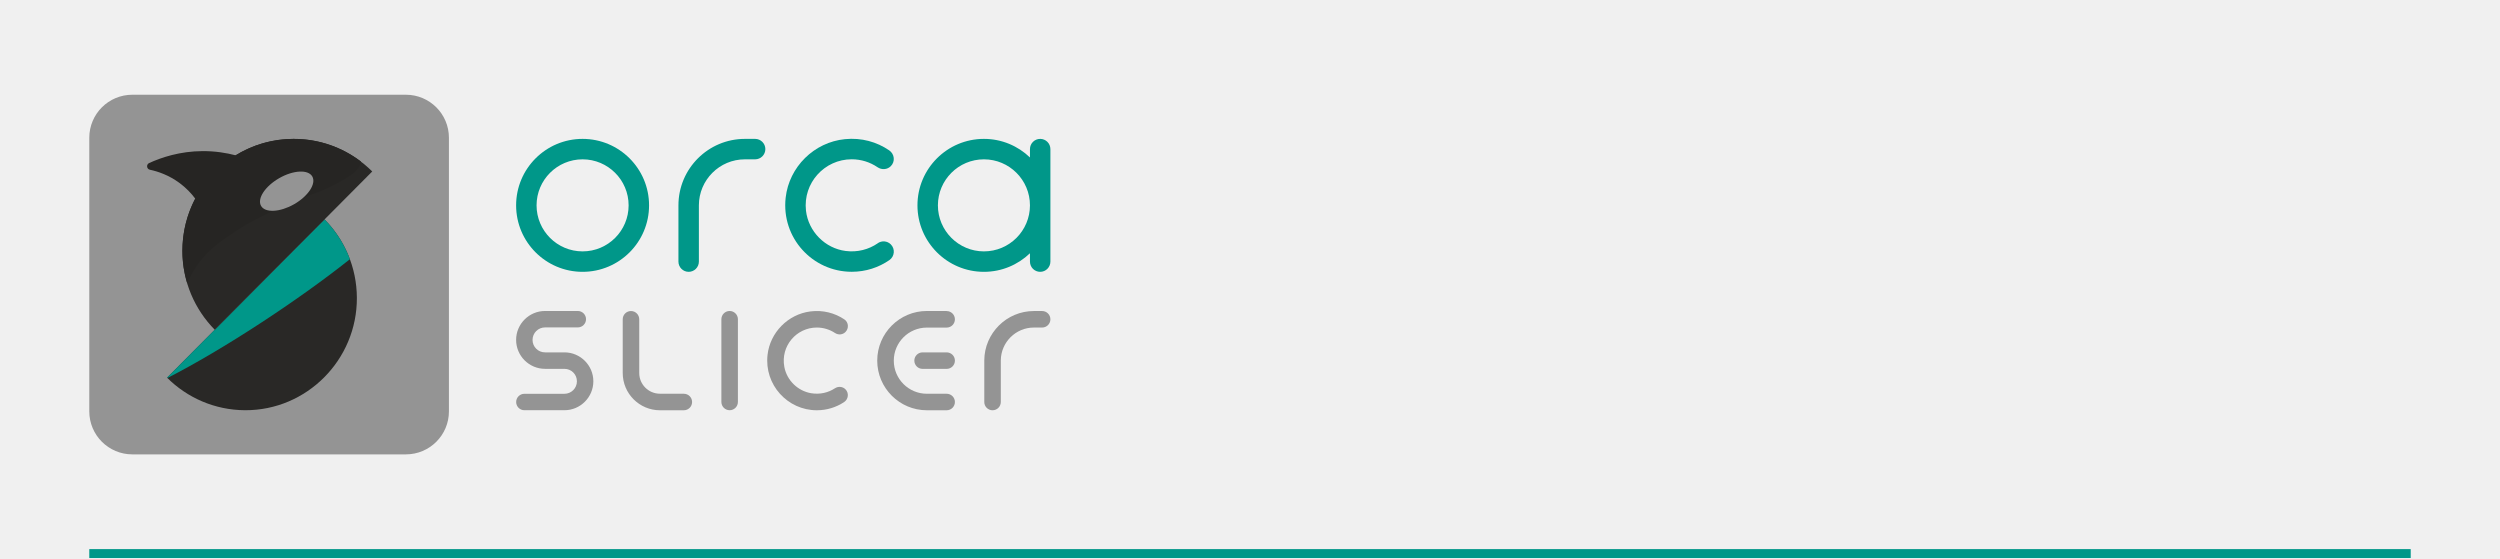
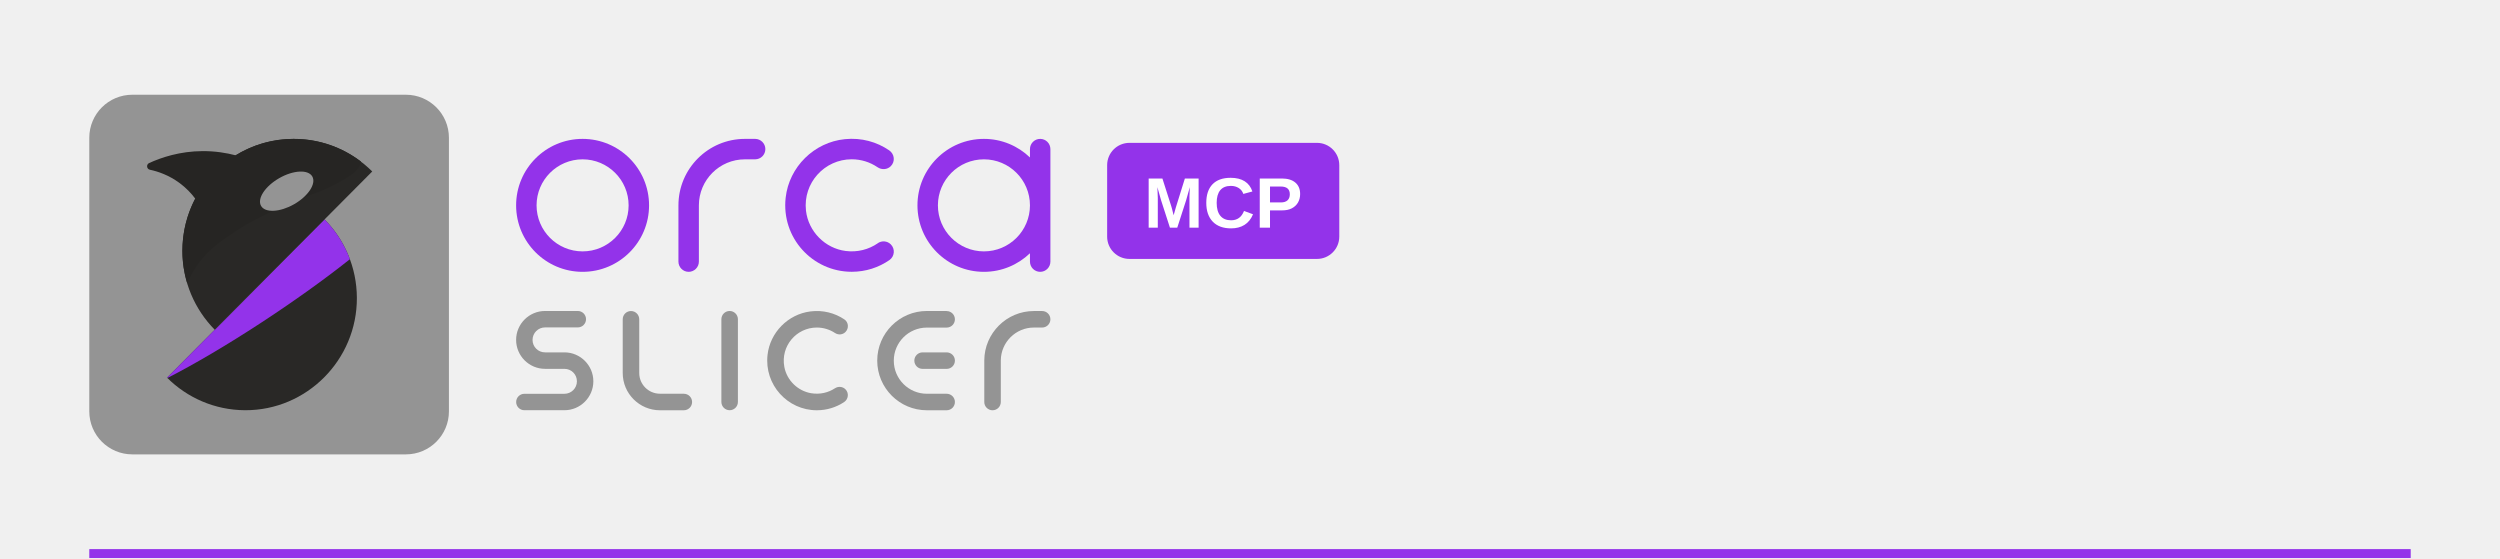
<svg xmlns="http://www.w3.org/2000/svg" id="a" width="560" height="125" viewBox="0 0 560 125">
-   <rect id="b" x="20" y="123" width="520" height="2" style="fill:#009789;" />
+   <rect id="b" x="20" y="123" width="520" height="2" style="fill:#9333EA;" />
  <g id="c">
    <rect id="d" x="20" y="21.22" width="80.56" height="80.56" rx="9.64" ry="9.64" style="fill:#949494;" />
  </g>
  <g id="e">
    <path id="f" d="M37.42,84.6c4.49,4.48,10.66,7.26,17.48,7.29,13.8.06,25.1-11.3,25.04-25.18-.03-6.86-2.79-13.06-7.25-17.57l-35.27,35.46Z" style="fill:#292826;" />
  </g>
  <g id="g">
-     <path id="h" d="M72.69,49.14l-35.27,35.46s.05.05.08.07c12.36-6.3,29.28-17.38,40.88-26.61-1.25-3.38-3.21-6.42-5.69-8.93" style="fill:#009789;" />
+     <path id="h" d="M72.69,49.14l-35.27,35.46s.05.05.08.07c12.36-6.3,29.28-17.38,40.88-26.61-1.25-3.38-3.21-6.42-5.69-8.93" style="fill:#9333EA;" />
  </g>
  <g id="i">
    <path id="j" d="M65.8,31.11c-13.77,0-24.94,11.23-24.94,25.08,0,6.9,2.77,13.14,7.25,17.68l35.27-35.46c-4.51-4.5-10.72-7.29-17.58-7.29" style="fill:#292826;" />
  </g>
  <g id="k">
    <path id="l" d="M65.8,31.11c-4.77,0-9.23,1.35-13.02,3.68-2.03-.53-4.55-.96-7.44-.94-5.04.03-9.14,1.4-11.93,2.67-.69.32-.58,1.34.16,1.5,1.83.39,4.25,1.2,6.64,2.97,1.51,1.11,2.66,2.35,3.52,3.5-1.83,3.49-2.87,7.47-2.87,11.69,0,2.52.37,4.95,1.06,7.25,1.05-2.34,2.16-3.9,2.52-4.39,2.29-3.15,4.71-4.79,8.29-7.2,2.64-1.78,6.3-3.87,16.82-8.2,0,0,3.29-.93,7.7-3.55,1.76-1.05,3.1-2.03,3.52-3.58.03-.11.06-.22.08-.32-4.18-3.19-9.4-5.08-15.05-5.08" style="fill:#262523;" />
  </g>
  <g id="m">
    <path id="n" d="M69.96,39.54c.91,1.62-.92,4.4-4.09,6.21-3.17,1.81-6.49,1.97-7.4.36-.91-1.62.92-4.4,4.09-6.21,3.17-1.81,6.49-1.97,7.4-.36" style="fill:#949494;" />
  </g>
  <path d="M163.44,69.66c-1.02,0-1.85.83-1.85,1.85v18.53c0,1.02.83,1.85,1.85,1.85s1.85-.83,1.85-1.85v-18.53c0-1.02-.83-1.85-1.85-1.85Z" style="fill:#949494;" />
  <path d="M212.05,69.66h-4.43c-6.13,0-11.12,4.99-11.12,11.12s4.99,11.12,11.12,11.12h4.43c1.02,0,1.85-.83,1.85-1.85s-.83-1.85-1.85-1.85h-4.43c-4.09,0-7.41-3.32-7.41-7.41s3.32-7.41,7.41-7.41h4.43c1.02,0,1.85-.83,1.85-1.85s-.83-1.85-1.85-1.85Z" style="fill:#949494;" />
  <path d="M212.05,78.93h-5.39c-1.02,0-1.85.83-1.85,1.85s.83,1.85,1.85,1.85h5.39c1.02,0,1.85-.83,1.85-1.85s-.83-1.85-1.85-1.85Z" style="fill:#949494;" />
  <path d="M126.43,91.89h-8.97c-1.02,0-1.84-.83-1.84-1.84s.82-1.84,1.84-1.84h8.97c1.54,0,2.8-1.25,2.8-2.8s-1.25-2.79-2.8-2.79h-4.34c-3.57,0-6.48-2.91-6.48-6.48s2.91-6.48,6.48-6.48h7.34c1.02,0,1.84.83,1.84,1.84s-.82,1.84-1.84,1.84h-7.34c-1.54,0-2.8,1.25-2.8,2.8s1.25,2.79,2.8,2.79h4.34c3.57,0,6.48,2.91,6.48,6.48s-2.91,6.48-6.48,6.48Z" style="fill:#949494;" />
  <path d="M187.05,86.96c-1.5.99-3.37,1.45-5.36,1.12-3.01-.51-5.44-2.9-6-5.89-.87-4.7,2.73-8.82,7.28-8.82,1.5,0,2.9.45,4.07,1.22.74.49,1.72.41,2.34-.22h0c.82-.82.71-2.19-.25-2.83-2.13-1.43-4.79-2.14-7.61-1.78-5.01.64-9.03,4.72-9.59,9.73-.76,6.7,4.49,12.41,11.04,12.41,2.25,0,4.34-.67,6.09-1.82.99-.65,1.16-2.04.32-2.88h0c-.63-.63-1.6-.71-2.34-.23Z" style="fill:#949494;" />
  <path d="M153.17,88.19h-5.35c-2.55,0-4.63-2.08-4.63-4.63v-12.04c0-1.02-.83-1.85-1.85-1.85s-1.85.83-1.85,1.85v12.04c0,4.6,3.74,8.34,8.34,8.34h5.35c1.02,0,1.85-.83,1.85-1.85s-.83-1.85-1.85-1.85Z" style="fill:#949494;" />
  <path d="M233.44,73.37h-1.85c-4.06,0-7.37,3.29-7.41,7.35v9.33c0,1.02-.83,1.85-1.85,1.85s-1.85-.83-1.85-1.85v-9.33c.04-6.1,5.01-11.05,11.11-11.05h1.85c1.02,0,1.85.83,1.85,1.85s-.83,1.85-1.85,1.85Z" style="fill:#949494;" />
-   <path d="M130.5,35.69c5.68,0,10.31,4.62,10.31,10.31s-4.62,10.31-10.31,10.31-10.31-4.62-10.31-10.31,4.62-10.31,10.31-10.31M130.5,31.11c-8.22,0-14.89,6.67-14.89,14.89s6.67,14.89,14.89,14.89,14.89-6.67,14.89-14.89-6.67-14.89-14.89-14.89h0Z" style="fill:#009789;" />
-   <path d="M233,31.11c-1.27,0-2.29,1.03-2.29,2.29v1.87c-2.68-2.57-6.3-4.16-10.31-4.16-8.22,0-14.89,6.67-14.89,14.89s6.67,14.89,14.89,14.89c4,0,7.63-1.59,10.31-4.16v1.87c0,1.27,1.03,2.29,2.29,2.29s2.29-1.03,2.29-2.29v-25.2c0-1.27-1.03-2.29-2.29-2.29ZM220.4,56.31c-5.68,0-10.31-4.62-10.31-10.31s4.62-10.31,10.31-10.31,10.31,4.62,10.31,10.31-4.62,10.31-10.31,10.31Z" style="fill:#009789;" />
-   <path d="M169.15,31.11h-2.29c-8.22,0-14.89,6.67-14.89,14.89v12.6c0,1.27,1.03,2.29,2.29,2.29s2.29-1.03,2.29-2.29v-12.6c0-5.68,4.62-10.31,10.31-10.31h0s2.29,0,2.29,0c1.27,0,2.29-1.03,2.29-2.29s-1.03-2.29-2.29-2.29Z" style="fill:#009789;" />
-   <path d="M196.61,54.5c-2,1.37-4.5,2.06-7.17,1.72-4.64-.59-8.37-4.38-8.9-9.03-.7-6.22,4.16-11.51,10.24-11.51,2.15,0,4.14.66,5.79,1.78.93.63,2.17.56,2.97-.24h0c1.03-1.03.84-2.72-.36-3.54-2.77-1.9-6.22-2.88-9.91-2.51-6.9.68-12.51,6.21-13.28,13.1-1.01,8.99,6.01,16.61,14.8,16.61,3.13,0,6.03-.96,8.42-2.61,1.19-.82,1.35-2.51.33-3.53h0c-.79-.79-2.01-.89-2.93-.26Z" style="fill:#009789;" />
+   <path d="M130.5,35.69c5.68,0,10.31,4.62,10.31,10.31s-4.62,10.31-10.31,10.31-10.31-4.62-10.31-10.31,4.62-10.31,10.31-10.31M130.5,31.11c-8.22,0-14.89,6.67-14.89,14.89s6.67,14.89,14.89,14.89,14.89-6.67,14.89-14.89-6.67-14.89-14.89-14.89h0Z" style="fill:#9333EA;" />
+   <path d="M233,31.11c-1.27,0-2.29,1.03-2.29,2.29v1.87c-2.68-2.57-6.3-4.16-10.31-4.16-8.22,0-14.89,6.67-14.89,14.89s6.67,14.89,14.89,14.89c4,0,7.63-1.59,10.31-4.16v1.87c0,1.27,1.03,2.29,2.29,2.29s2.29-1.03,2.29-2.29v-25.2c0-1.27-1.03-2.29-2.29-2.29ZM220.4,56.31c-5.68,0-10.31-4.62-10.31-10.31s4.62-10.31,10.31-10.31,10.31,4.62,10.31,10.31-4.62,10.31-10.31,10.31Z" style="fill:#9333EA;" />
+   <path d="M169.15,31.11h-2.29c-8.22,0-14.89,6.67-14.89,14.89v12.6c0,1.27,1.03,2.29,2.29,2.29s2.29-1.03,2.29-2.29v-12.6c0-5.68,4.62-10.31,10.31-10.31h0s2.29,0,2.29,0c1.27,0,2.29-1.03,2.29-2.29s-1.03-2.29-2.29-2.29Z" style="fill:#9333EA;" />
+   <path d="M196.61,54.5c-2,1.37-4.5,2.06-7.17,1.72-4.64-.59-8.37-4.38-8.9-9.03-.7-6.22,4.16-11.51,10.24-11.51,2.15,0,4.14.66,5.79,1.78.93.63,2.17.56,2.97-.24h0c1.03-1.03.84-2.72-.36-3.54-2.77-1.9-6.22-2.88-9.91-2.51-6.9.68-12.51,6.21-13.28,13.1-1.01,8.99,6.01,16.61,14.8,16.61,3.13,0,6.03-.96,8.42-2.61,1.19-.82,1.35-2.51.33-3.53h0c-.79-.79-2.01-.89-2.93-.26Z" style="fill:#9333EA;" />
+   <g id="mcp-badge">
+     <rect x="248" y="32" width="52" height="26" rx="5" ry="5" style="fill:#9333EA;" />
+     <text x="274" y="51" style="fill:#fff;font-family:Arial,sans-serif;font-size:16px;font-weight:bold;text-anchor:middle;">MCP</text>
+   </g>
</svg>
